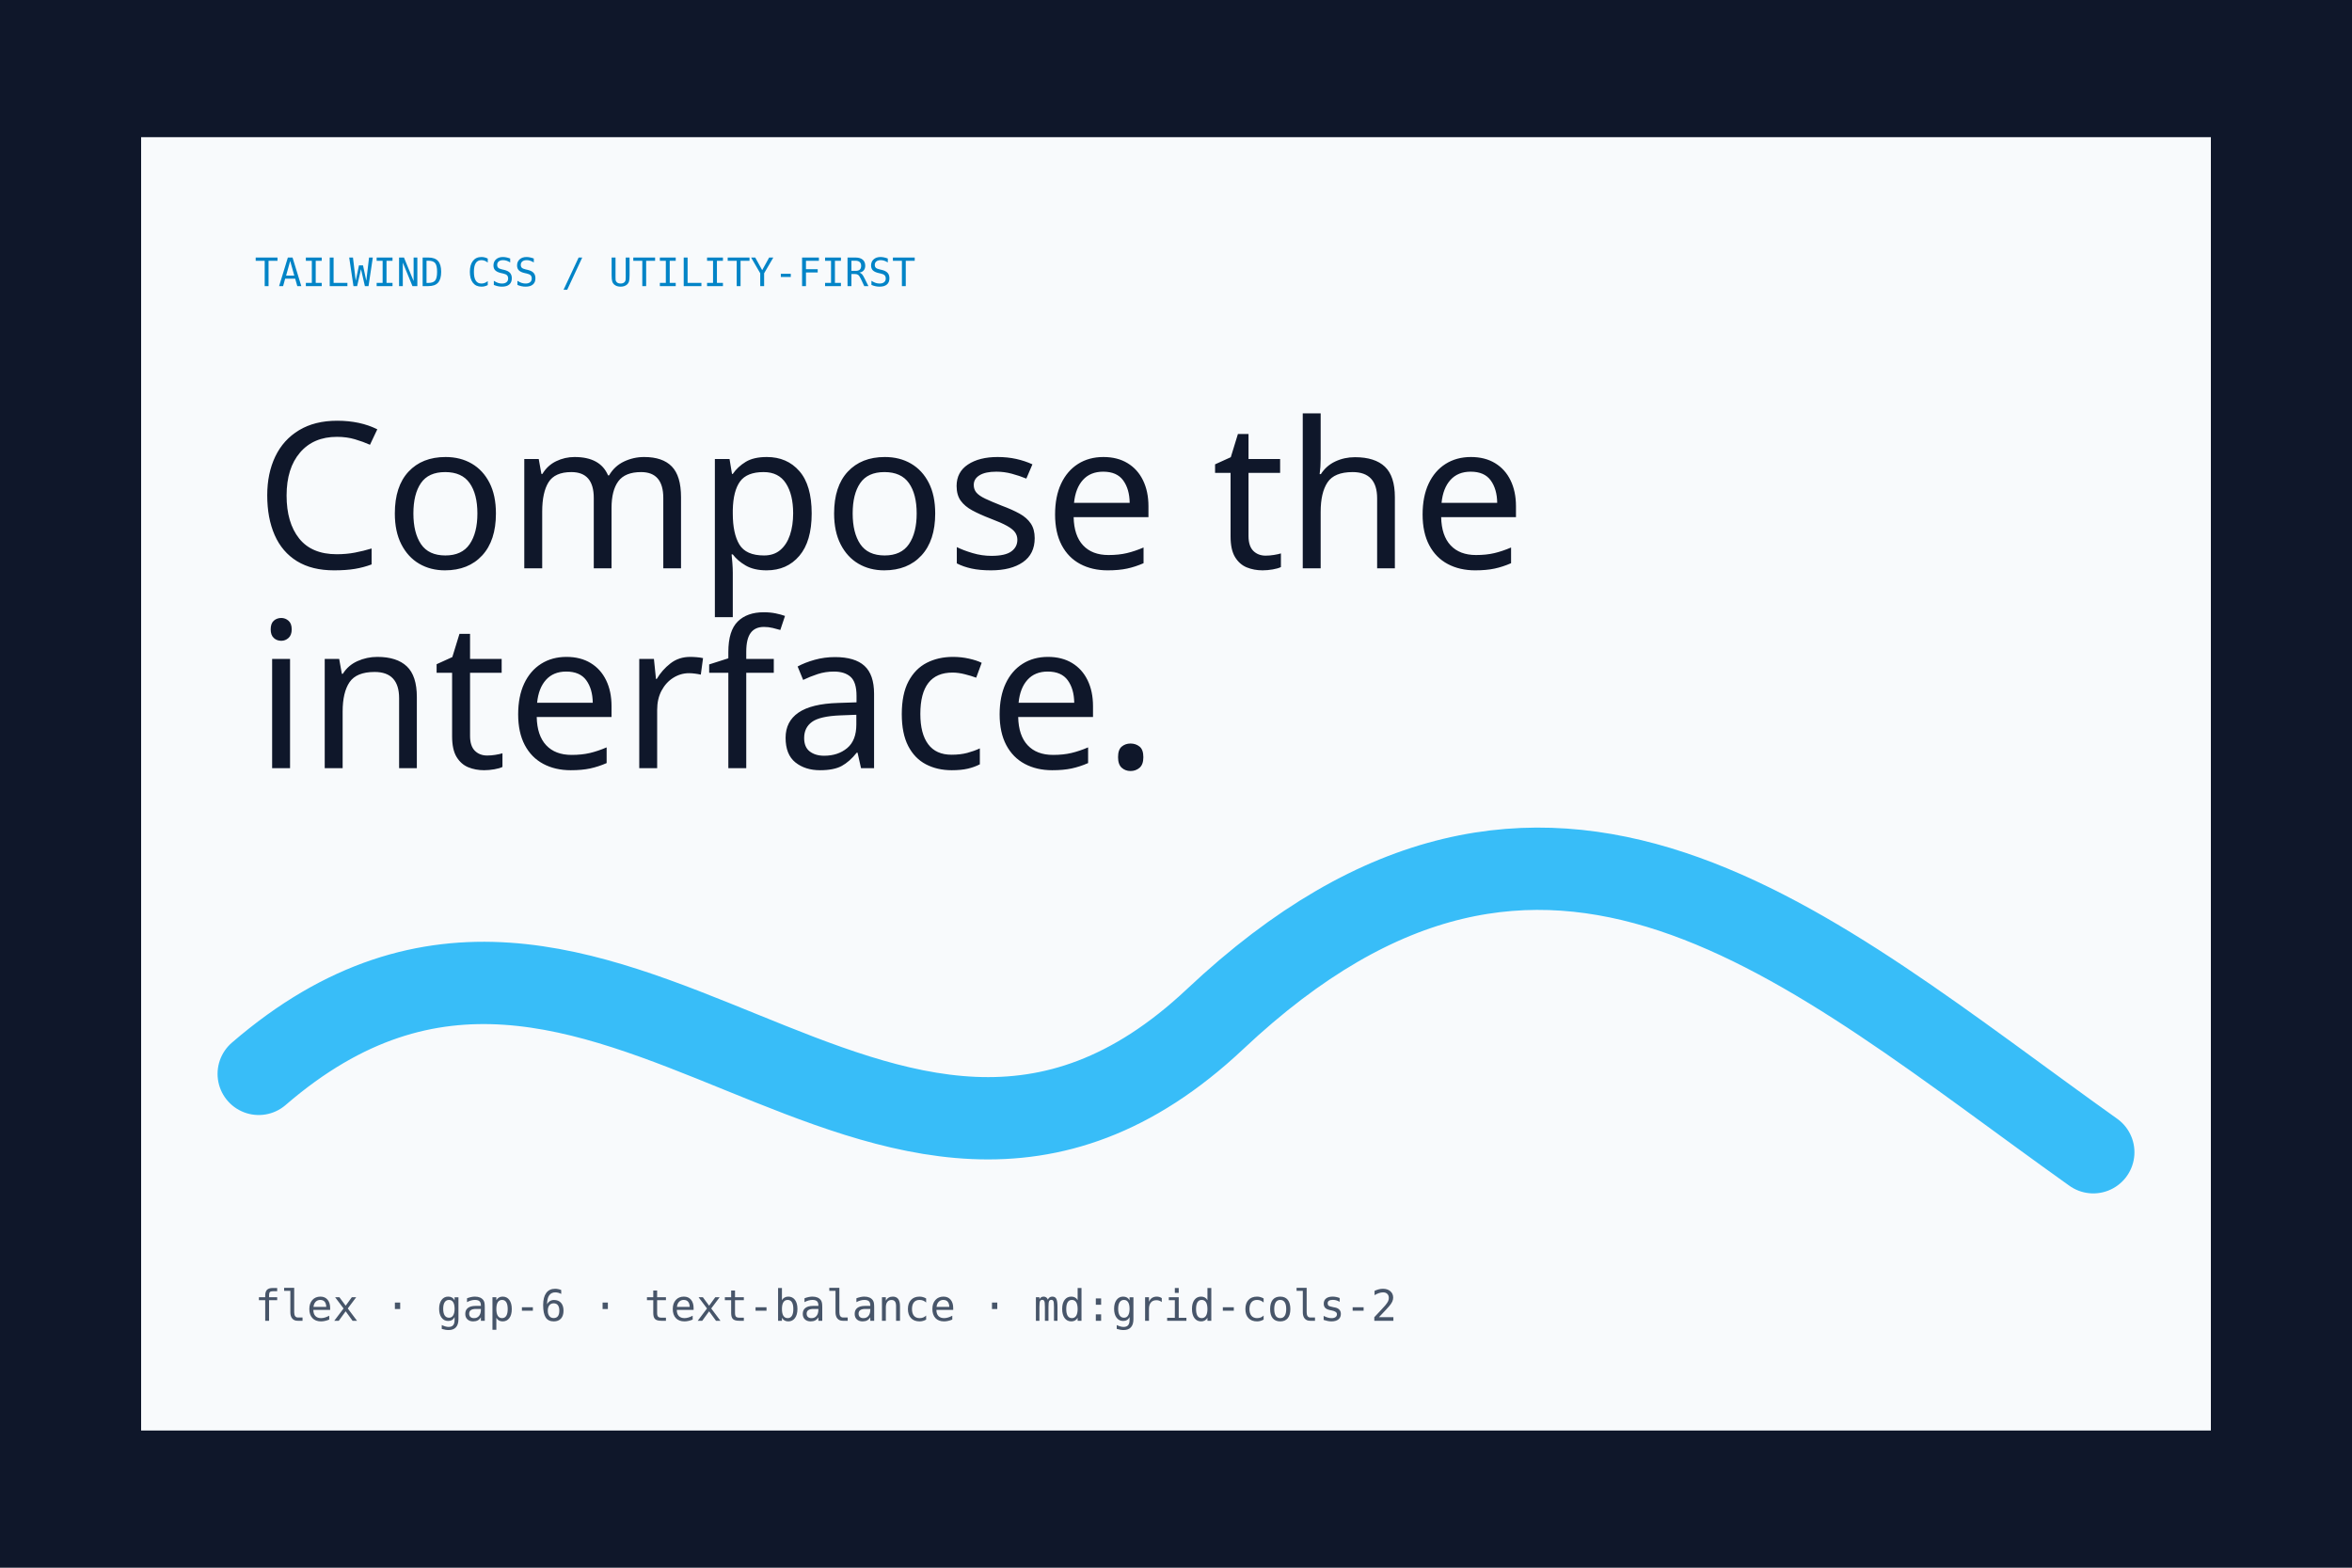
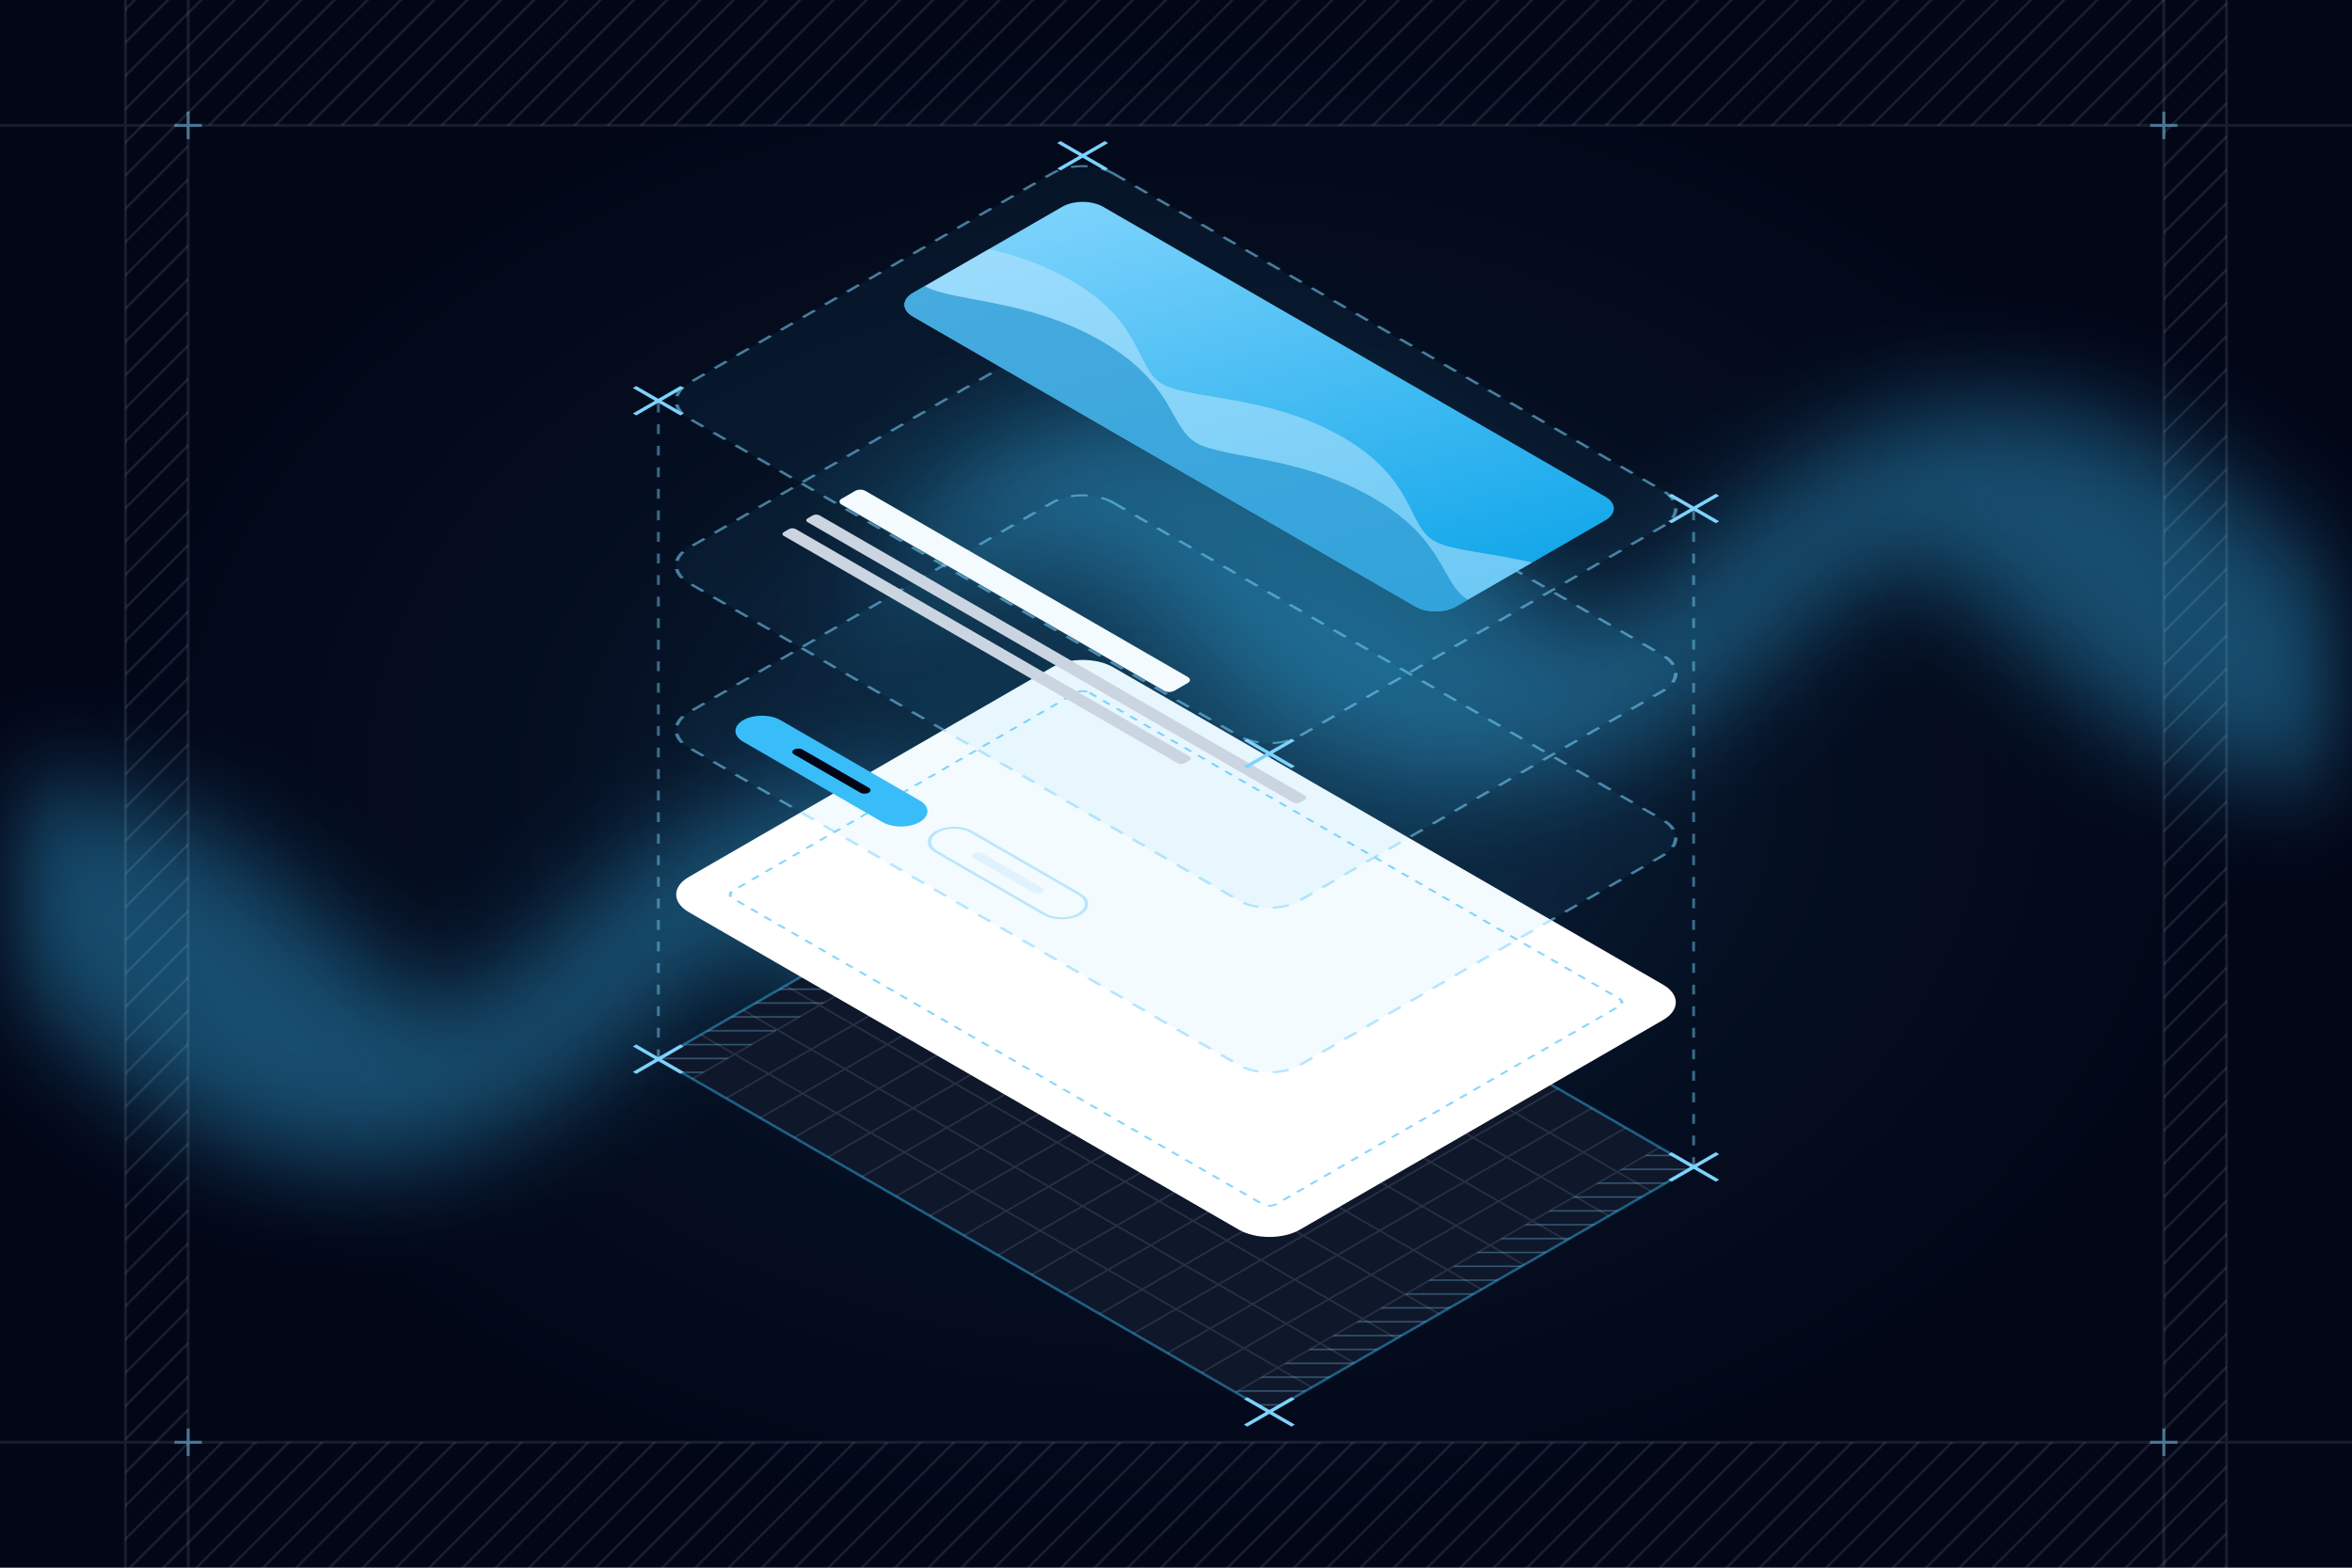
- <svg xmlns="http://www.w3.org/2000/svg" viewBox="0 0 1200 800">
-   <rect width="1200" height="800" fill="#0f172a" />
-   <g transform="translate(72 70)">
-     <rect width="1056" height="660" fill="#f8fafc" />
-     <text x="58" y="76" font-family="ui-monospace, monospace" font-size="20" fill="#0284c7">TAILWIND CSS / UTILITY-FIRST</text>
-     <text x="58" y="220" font-family="ui-sans-serif, sans-serif" font-size="104" font-weight="500" fill="#0f172a">Compose the</text>
-     <text x="58" y="322" font-family="ui-sans-serif, sans-serif" font-size="104" font-weight="500" fill="#0f172a">interface.</text>
-     <path d="M60 478c176-152 318 132 488-28s302-36 448 68" fill="none" stroke="#38bdf8" stroke-width="42" stroke-linecap="round" />
-     <text x="58" y="604" font-family="ui-monospace, monospace" font-size="22" fill="#475569">flex · gap-6 · text-balance · md:grid-cols-2</text>
+ <svg xmlns="http://www.w3.org/2000/svg" viewBox="0 0 1200 800" fill="none">
+   <defs>
+     <pattern id="cp-h" width="12" height="12" patternUnits="userSpaceOnUse" patternTransform="rotate(45)">
+       <rect width="1.2" height="12" fill="#E0F2FE" fill-opacity="0.11" />
+     </pattern>
+     <pattern id="cp-ph" width="10" height="10" patternUnits="userSpaceOnUse" patternTransform="rotate(45)">
+       <rect width="1.2" height="10" fill="#7DD3FC" fill-opacity="0.3" />
+     </pattern>
+     <radialGradient id="cp-glow" cx="600" cy="400" r="560" gradientUnits="userSpaceOnUse" gradientTransform="translate(600 400) scale(1 .7) translate(-600 -400)">
+       <stop stop-color="#38BDF8" stop-opacity=".2" />
+       <stop offset=".55" stop-color="#38BDF8" stop-opacity=".05" />
+       <stop offset="1" stop-color="#38BDF8" stop-opacity="0" />
+     </radialGradient>
+     <linearGradient id="cp-img" x1="-160" y1="-105" x2="160" y2="5" gradientUnits="userSpaceOnUse">
+       <stop stop-color="#7DD3FC" />
+       <stop offset="1" stop-color="#0EA5E9" />
+     </linearGradient>
+     <filter id="cp-b" filterUnits="userSpaceOnUse" x="-400" y="-400" width="2400" height="1800">
+       <feGaussianBlur stdDeviation="34" />
+     </filter>
+     <clipPath id="cp-ic">
+       <rect x="-160" y="-105" width="320" height="112" rx="12" />
+     </clipPath>
+   </defs>
+   <rect x="0" y="0" width="1200" height="800" fill="#020617" />
+   <rect x="0" y="0" width="1200" height="800" fill="url(#cp-glow)" />
+   <g transform="translate(0 25) scale(.75)" filter="url(#cp-b)" fill="#38BDF8" opacity=".38">
+     <path d="M584 413.6C612.8 298.4 684.8 240.8 800 240.8C952 240.8 1024.8 392 1080.8 392C1136.8 392 1209.6 240.8 1361.6 240.8C1513.6 240.8 1586.4 392 1642.4 392C1698.4 392 1771.2 240.8 1923.2 240.8C2075.2 240.8 2148 392 2204 392C2260 392 2332.8 240.8 2484.8 240.8C2484.8 240.8 2700.8 500 2700.8 500C2548.8 500 2476 348.8 2420 348.8C2364 348.8 2291.2 500 2139.2 500C1987.2 500 1914.4 348.8 1858.4 348.8C1802.4 348.8 1729.6 500 1577.6 500C1425.6 500 1352.8 348.8 1296.8 348.8C1240.8 348.8 1168 500 1016 500C908.9 500 859.9 450.2 817.6 407.2C791.6 380.9 768.1 357 735.2 348.8C677.6 334.4 627.2 356 584 413.6Z" />
+     <path d="M-1100.8 500C-948.8 500 -876 651.2 -820 651.2C-764 651.2 -691.2 500 -539.2 500C-387.2 500 -314.4 651.2 -258.4 651.2C-202.4 651.2 -129.6 500 22.4 500C174.4 500 247.2 651.2 303.2 651.2C359.2 651.2 432 500 584 500C691.1 500 740.1 549.8 782.4 592.8C808.4 619.1 831.9 643 864.8 651.2C922.4 665.6 972.8 644 1016 586.4C987.2 701.6 915.2 759.2 800 759.2C648 759.2 575.2 608 519.2 608C463.2 608 390.4 759.2 238.4 759.2C86.4 759.2 13.6 608 -42.4 608C-98.4 608 -171.2 759.2 -323.2 759.2C-475.2 759.2 -548 608 -604 608C-660 608 -732.8 759.2 -884.8 759.2C-884.8 759.2 -1100.8 500 -1100.8 500Z" />
+   </g>
+   <g fill="url(#cp-h)">
+     <rect x="64" y="0" width="32" height="800" />
+     <rect x="1104" y="0" width="32" height="800" />
+     <rect x="96" y="0" width="1008" height="64" />
+     <rect x="96" y="736" width="1008" height="64" />
+   </g>
+   <path d="M64 0V800M96 0V800M1104 0V800M1136 0V800M0 64H1200M0 736H1200" stroke="#E0F2FE" stroke-opacity=".1" stroke-width="1.5" />
+   <path d="M89 64H103M96 57V71M1097 64H1111M1104 57V71M89 736H103M96 729V743M1097 736H1111M1104 729V743" stroke="#7DD3FC" stroke-opacity="0.5" stroke-width="1.5" />
+   <path d="M335.9 540.5V204.5M864.1 595.5V259.5M647.6 720.5V384.5" stroke="#7DD3FC" stroke-opacity=".45" stroke-width="1.5" stroke-dasharray="5 6" />
+   <g transform="matrix(.866 .5 -.866 .5 600 568)">
+     <rect x="-180" y="-125" width="360" height="250" fill="#0F172A" stroke="#38BDF8" stroke-opacity=".45" stroke-width="1.5" />
+     <g fill="url(#cp-ph)">
+       <rect x="-180" y="-125" width="20" height="250" />
+       <rect x="160" y="-125" width="20" height="250" />
+     </g>
+     <path d="M-160 -125V125M-140 -125V125M-120 -125V125M-100 -125V125M-80 -125V125M-60 -125V125M-40 -125V125M-20 -125V125M0 -125V125M20 -125V125M40 -125V125M60 -125V125M80 -125V125M100 -125V125M120 -125V125M140 -125V125M160 -125V125M-180 -100H180M-180 -75H180M-180 -50H180M-180 -25H180M-180 0H180M-180 25H180M-180 50H180M-180 75H180M-180 100H180" stroke="#E0F2FE" stroke-opacity=".12" stroke-width="1" />
+     <path d="M-194 -125H-166M-180 -139V-111M166 -125H194M180 -139V-111M-194 125H-166M-180 111V139M166 125H194M180 111V139" stroke="#7DD3FC" stroke-width="2" />
+   </g>
+   <g transform="matrix(.866 .5 -.866 .5 600 484)">
+     <rect x="-180" y="-125" width="360" height="250" rx="18" fill="#FFFFFF" />
+     <rect x="-160" y="-105" width="320" height="210" rx="4" fill="none" stroke="#38BDF8" stroke-opacity=".6" stroke-width="1.2" stroke-dasharray="4 4" />
+   </g>
+   <g transform="matrix(.866 .5 -.866 .5 600 400)">
+     <rect x="-180" y="-125" width="360" height="250" rx="18" fill="#38BDF8" fill-opacity="0.06" stroke="#7DD3FC" stroke-opacity=".55" stroke-width="1.5" stroke-dasharray="7 6" />
+     <rect x="-160" y="84" width="104" height="22" rx="11" fill="#38BDF8" />
+     <rect x="-130" y="92.5" width="44" height="5" rx="2.5" fill="#020617" />
+     <rect x="-46" y="84.75" width="84" height="20.5" rx="10.25" fill="none" stroke="#BAE6FD" stroke-width="1.5" />
+     <rect x="-24" y="92.5" width="40" height="5" rx="2.5" fill="#E0F2FE" />
+   </g>
+   <g transform="matrix(.866 .5 -.866 .5 600 316)">
+     <rect x="-180" y="-125" width="360" height="250" rx="18" fill="#38BDF8" fill-opacity="0.06" stroke="#7DD3FC" stroke-opacity=".55" stroke-width="1.5" stroke-dasharray="7 6" />
+     <rect x="-160" y="26" width="196" height="14" rx="3" fill="#FFFFFF" />
+     <rect x="-160" y="52" width="290" height="7" rx="2" fill="#CBD5E1" />
+     <rect x="-160" y="66" width="236" height="7" rx="2" fill="#CBD5E1" />
+   </g>
+   <g transform="matrix(.866 .5 -.866 .5 600 232)">
+     <rect x="-180" y="-125" width="360" height="250" rx="18" fill="#38BDF8" fill-opacity="0.06" stroke="#7DD3FC" stroke-opacity=".55" stroke-width="1.5" stroke-dasharray="7 6" />
+     <rect x="-160" y="-105" width="320" height="112" rx="12" fill="url(#cp-img)" />
+     <g clip-path="url(#cp-ic)">
+       <path d="M-200 -32C-184 -32 -163.3 -58 -120 -58C-76.7 -58 -56 -32 -40 -32C-24 -32 -3.3 -58 40 -58C83.3 -58 104 -32 120 -32C136 -32 156.7 -58 200 -58C243.3 -58 264 -32 280 -32V7H-200Z" fill="#BAE6FD" fill-opacity=".55" />
+       <path d="M-240 -36C-196.7 -36 -176 -12 -160 -12C-144 -12 -123.3 -36 -80 -36C-36.7 -36 -16 -12 0 -12C16 -12 36.7 -36 80 -36C123.3 -36 144 -12 160 -12C176 -12 196.7 -36 240 -36V7H-240Z" fill="#0284C7" fill-opacity=".55" />
+     </g>
+     <path d="M-194 -125H-166M-180 -139V-111M166 -125H194M180 -139V-111M-194 125H-166M-180 111V139M166 125H194M180 111V139" stroke="#7DD3FC" stroke-width="2" />
  </g>
</svg>
